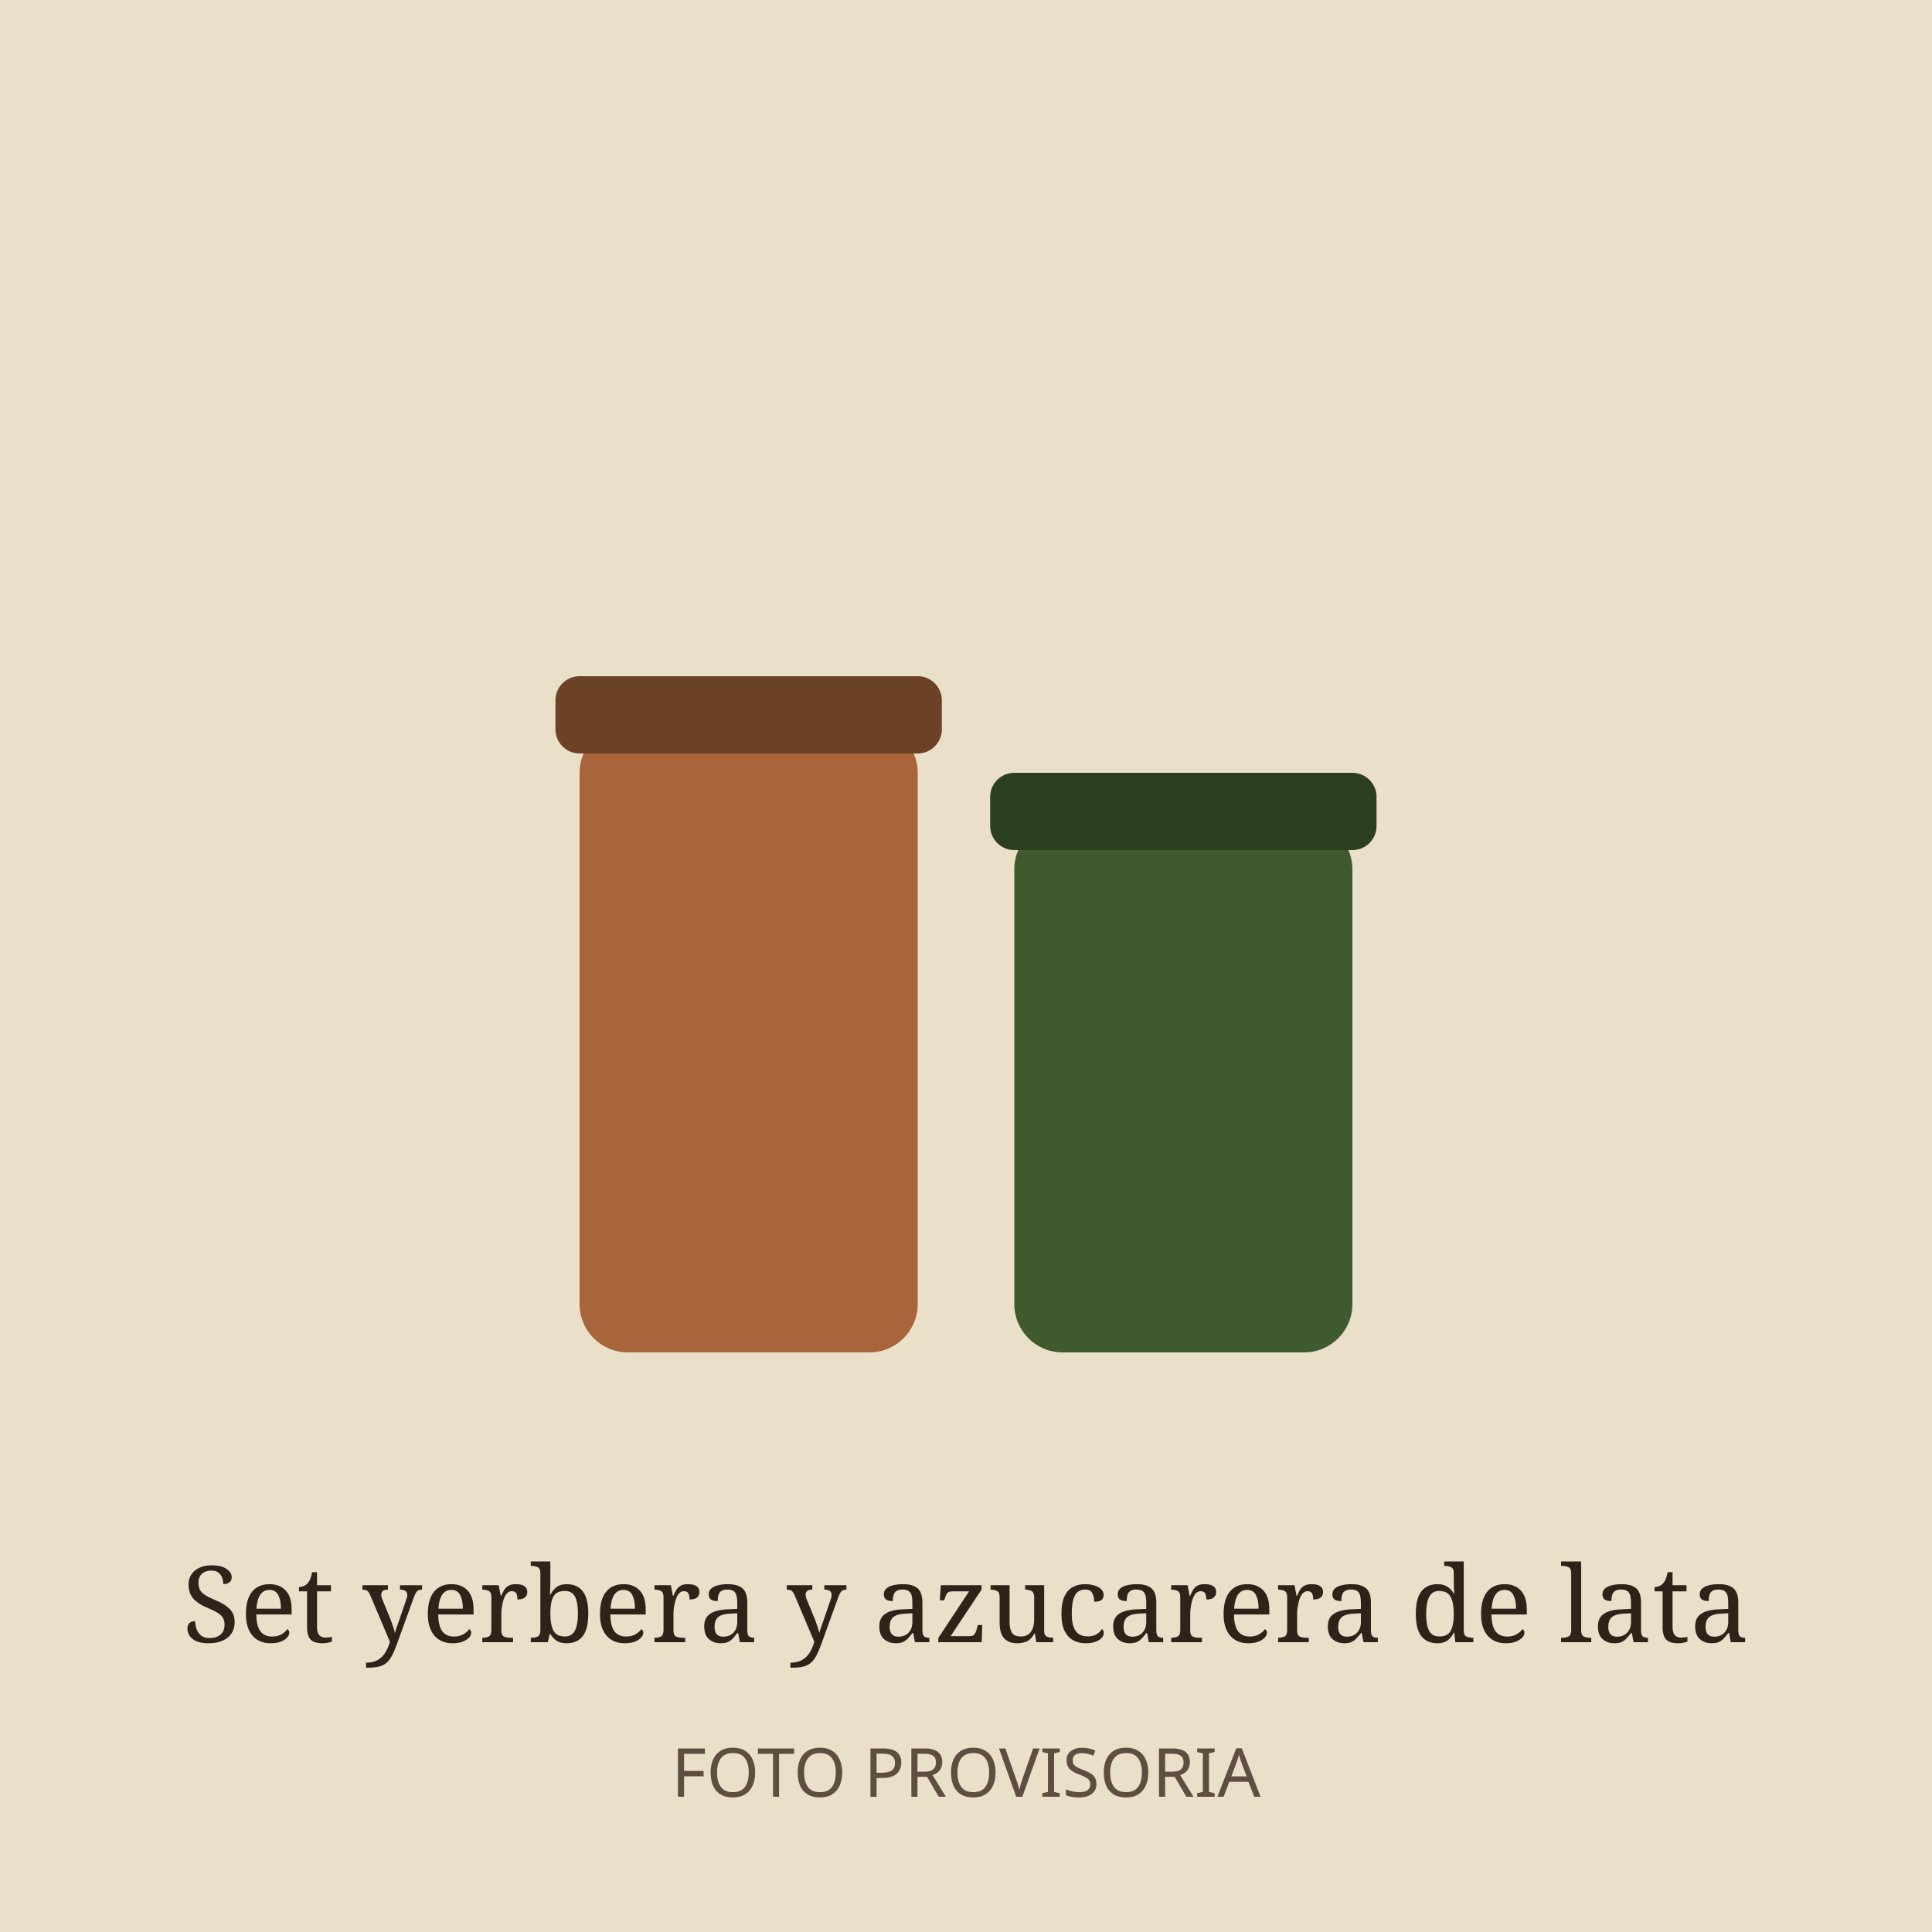
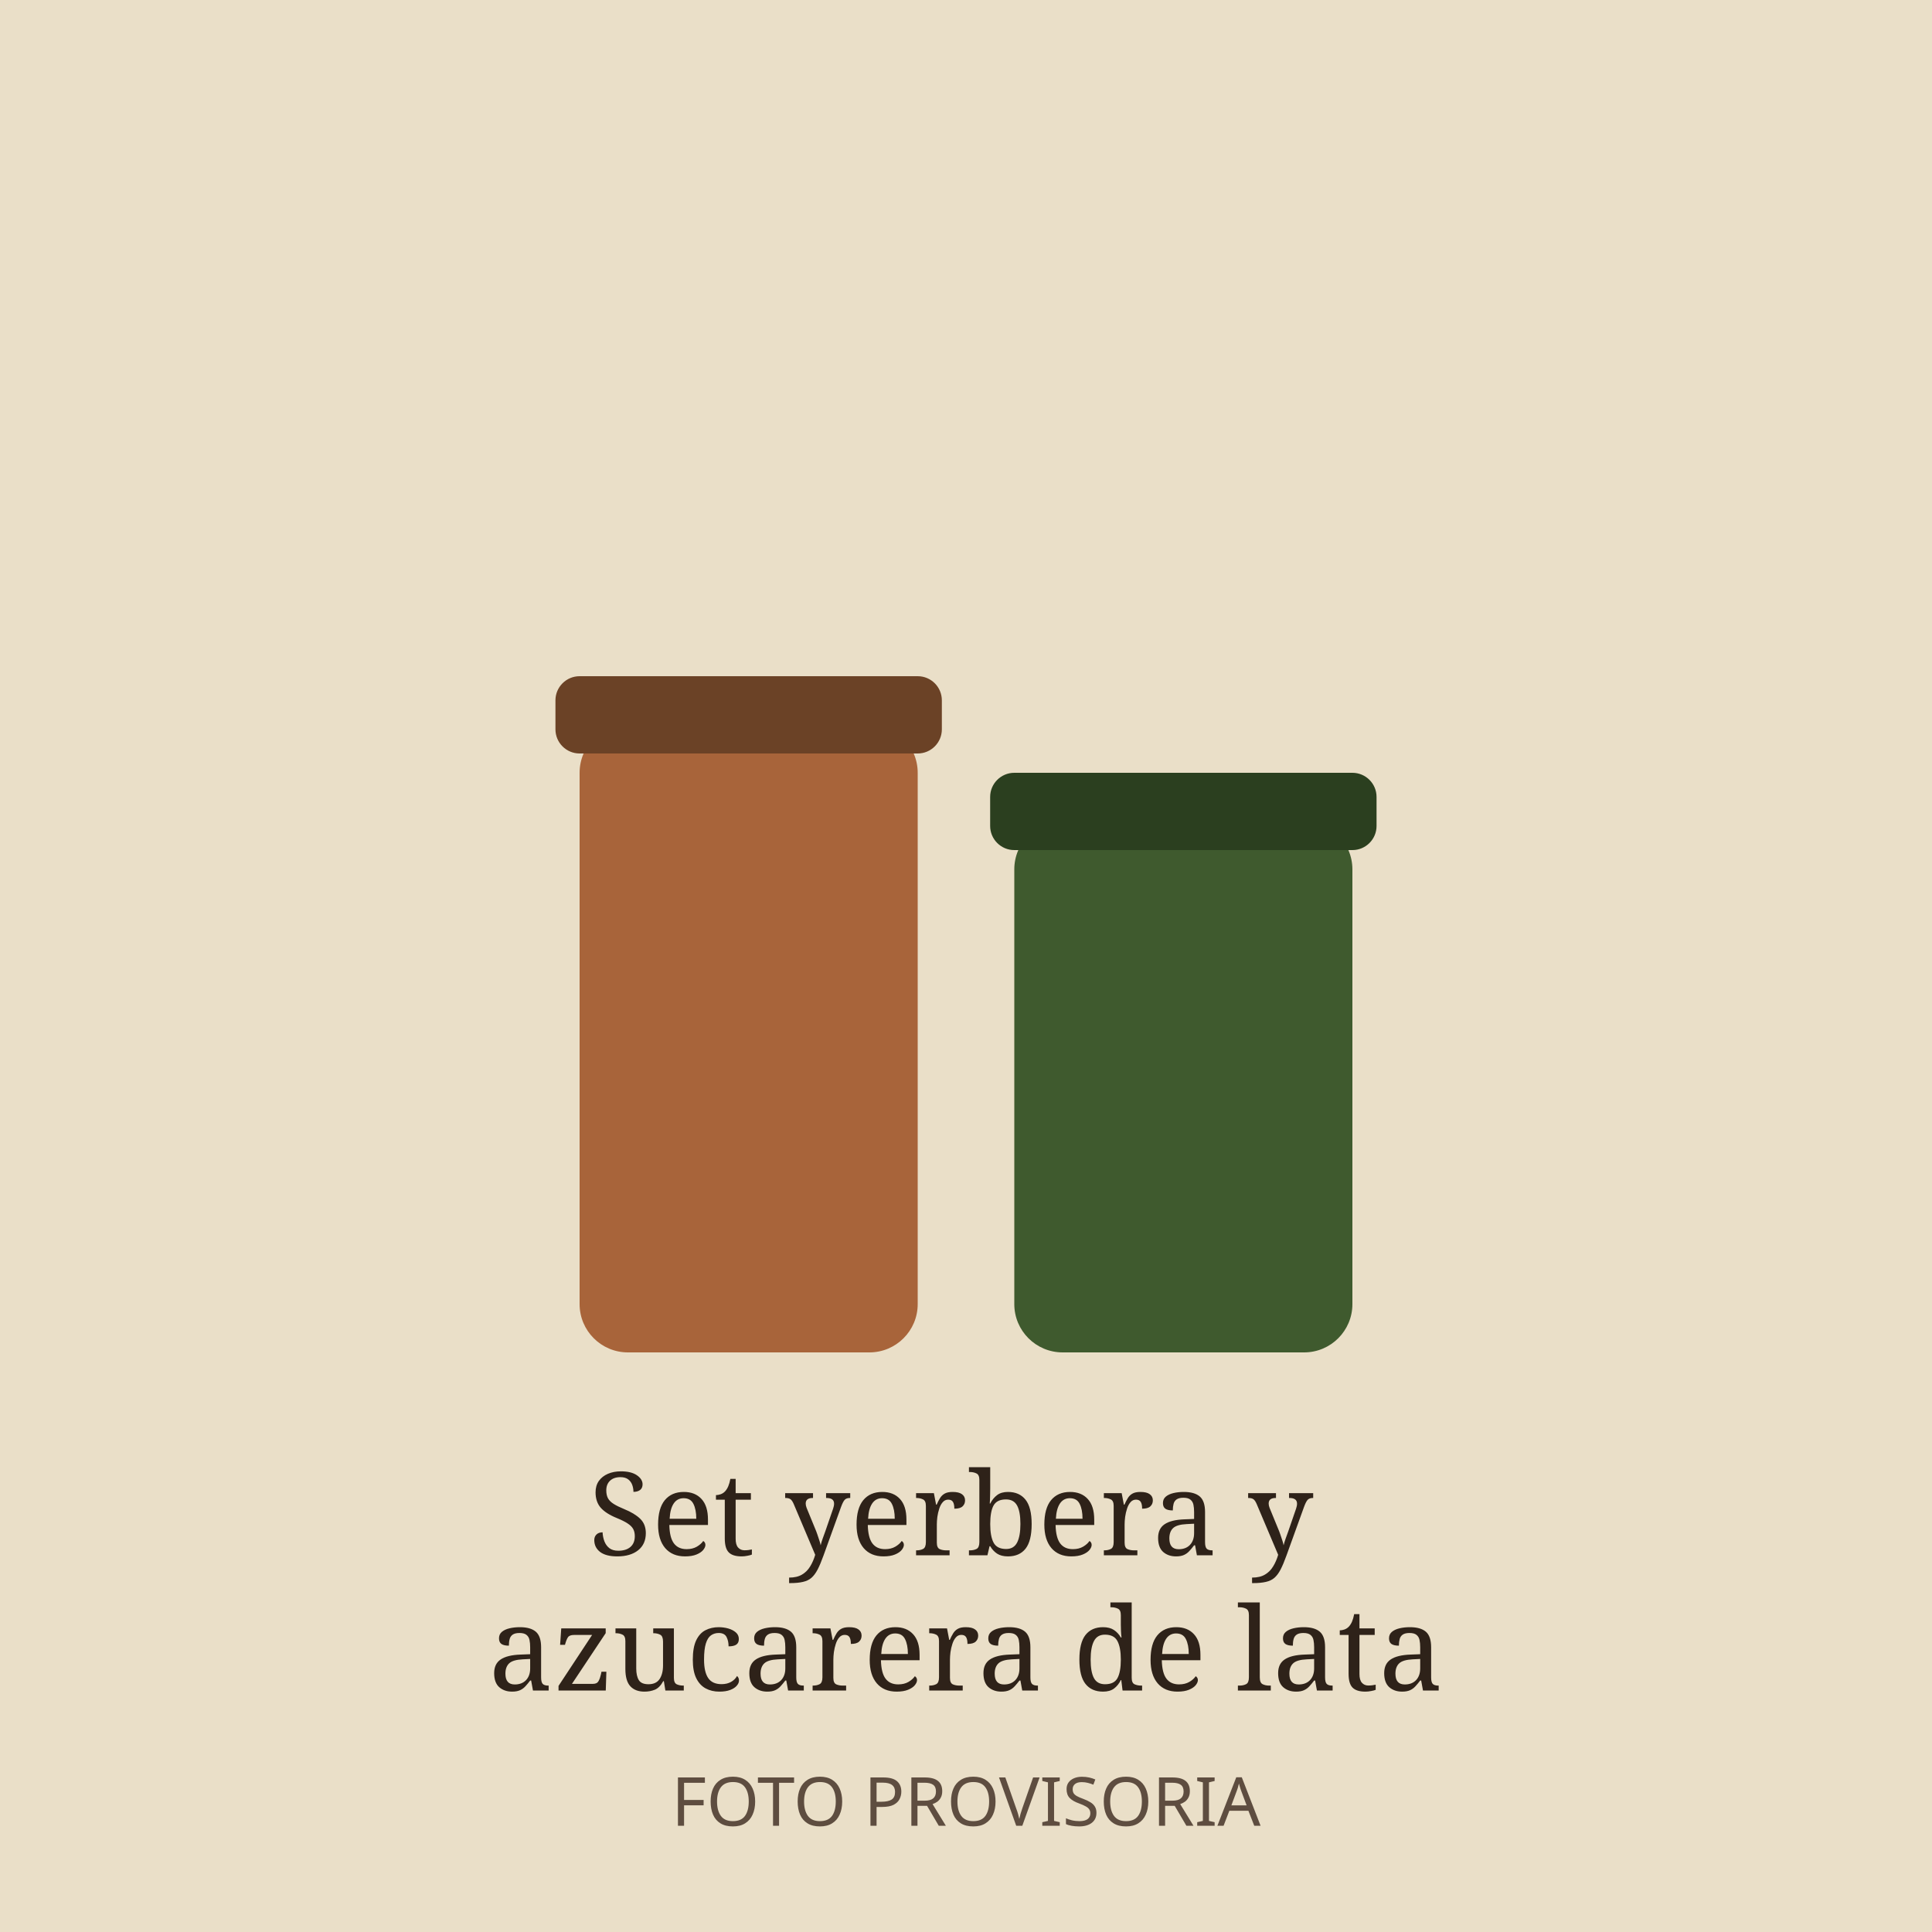
<svg xmlns="http://www.w3.org/2000/svg" viewBox="0 0 400 400" width="400" height="400">
  <rect width="400" height="400" fill="#eadfc8" />
  <rect x="120" y="150" width="70" height="130" rx="10" fill="#a8643a" />
  <rect x="210" y="170" width="70" height="110" rx="10" fill="#3f5a2e" />
  <rect x="115" y="140" width="80" height="16" rx="5" fill="#6b4226" />
  <rect x="205" y="160" width="80" height="16" rx="5" fill="#2b3f1f" />
-   <text x="200" y="340" text-anchor="middle" font-family="Georgia, serif" font-size="22" fill="#2e2219">Set yerbera y azucarera de lata</text>
-   <text x="200" y="372" text-anchor="middle" font-family="sans-serif" font-size="14" fill="#5e4d40">FOTO PROVISORIA</text>
+   <text x="200" y="322" text-anchor="middle" font-family="Georgia, serif" font-size="24" fill="#2e2219">
+     <tspan x="200" dy="0">Set yerbera y</tspan>
+     <tspan x="200" dy="28">azucarera de lata</tspan>
+   </text>
+   <text x="200" y="378" text-anchor="middle" font-family="sans-serif" font-size="14" fill="#5e4d40">FOTO PROVISORIA</text>
</svg>
